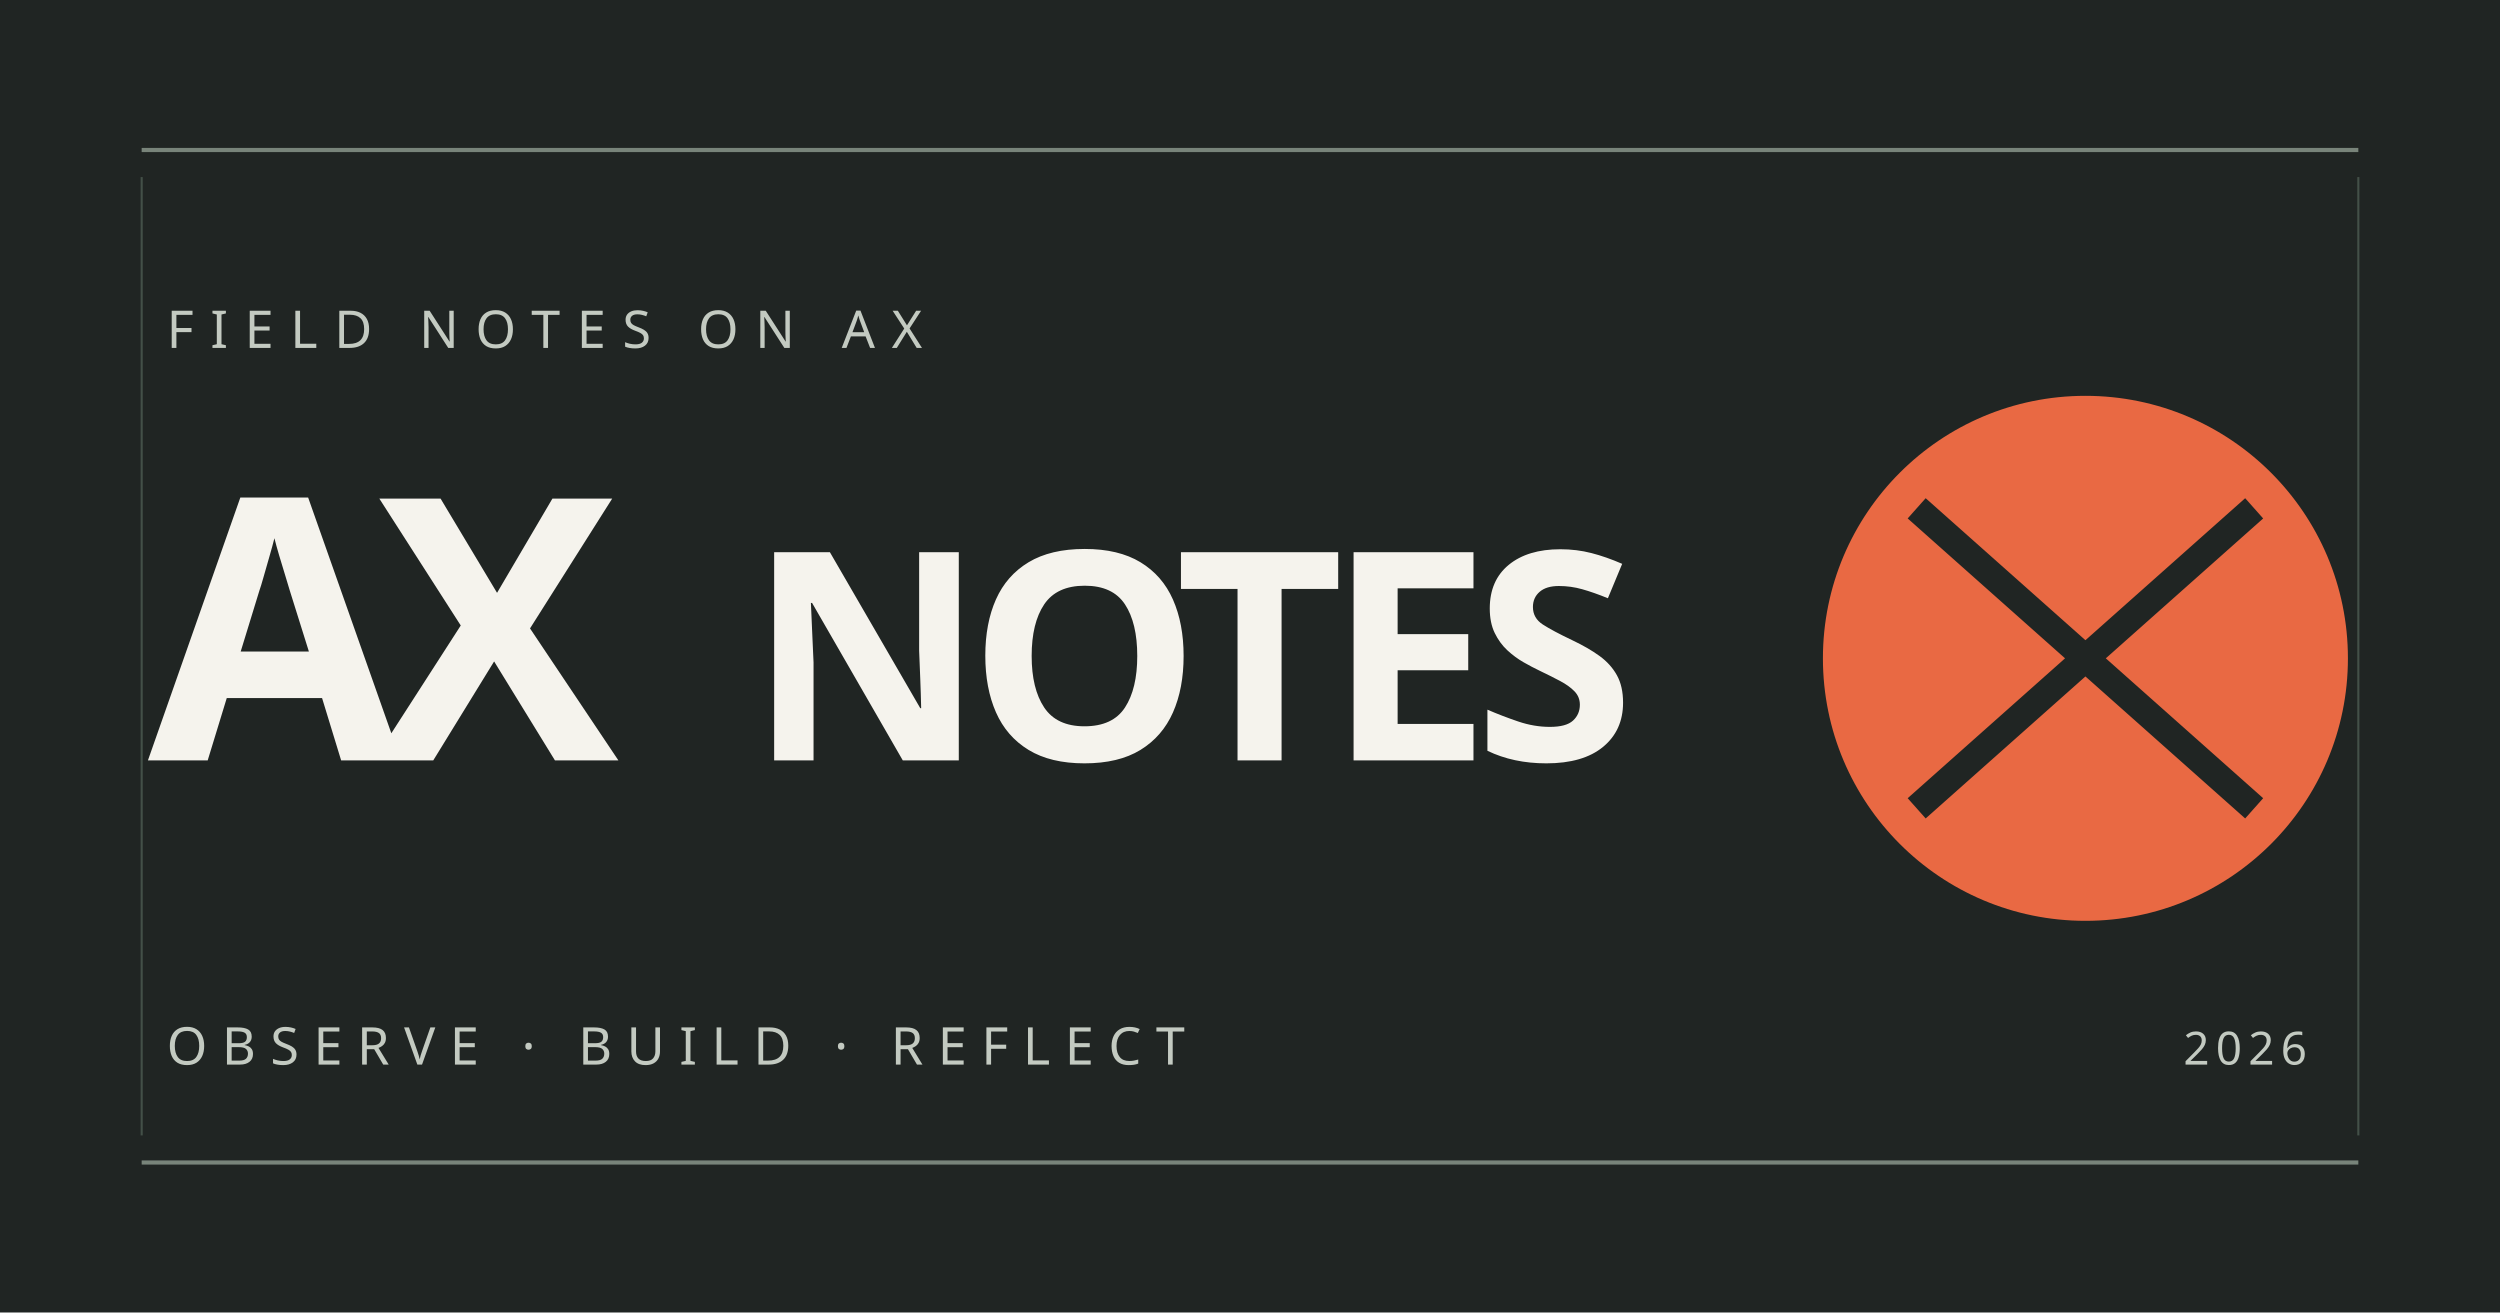
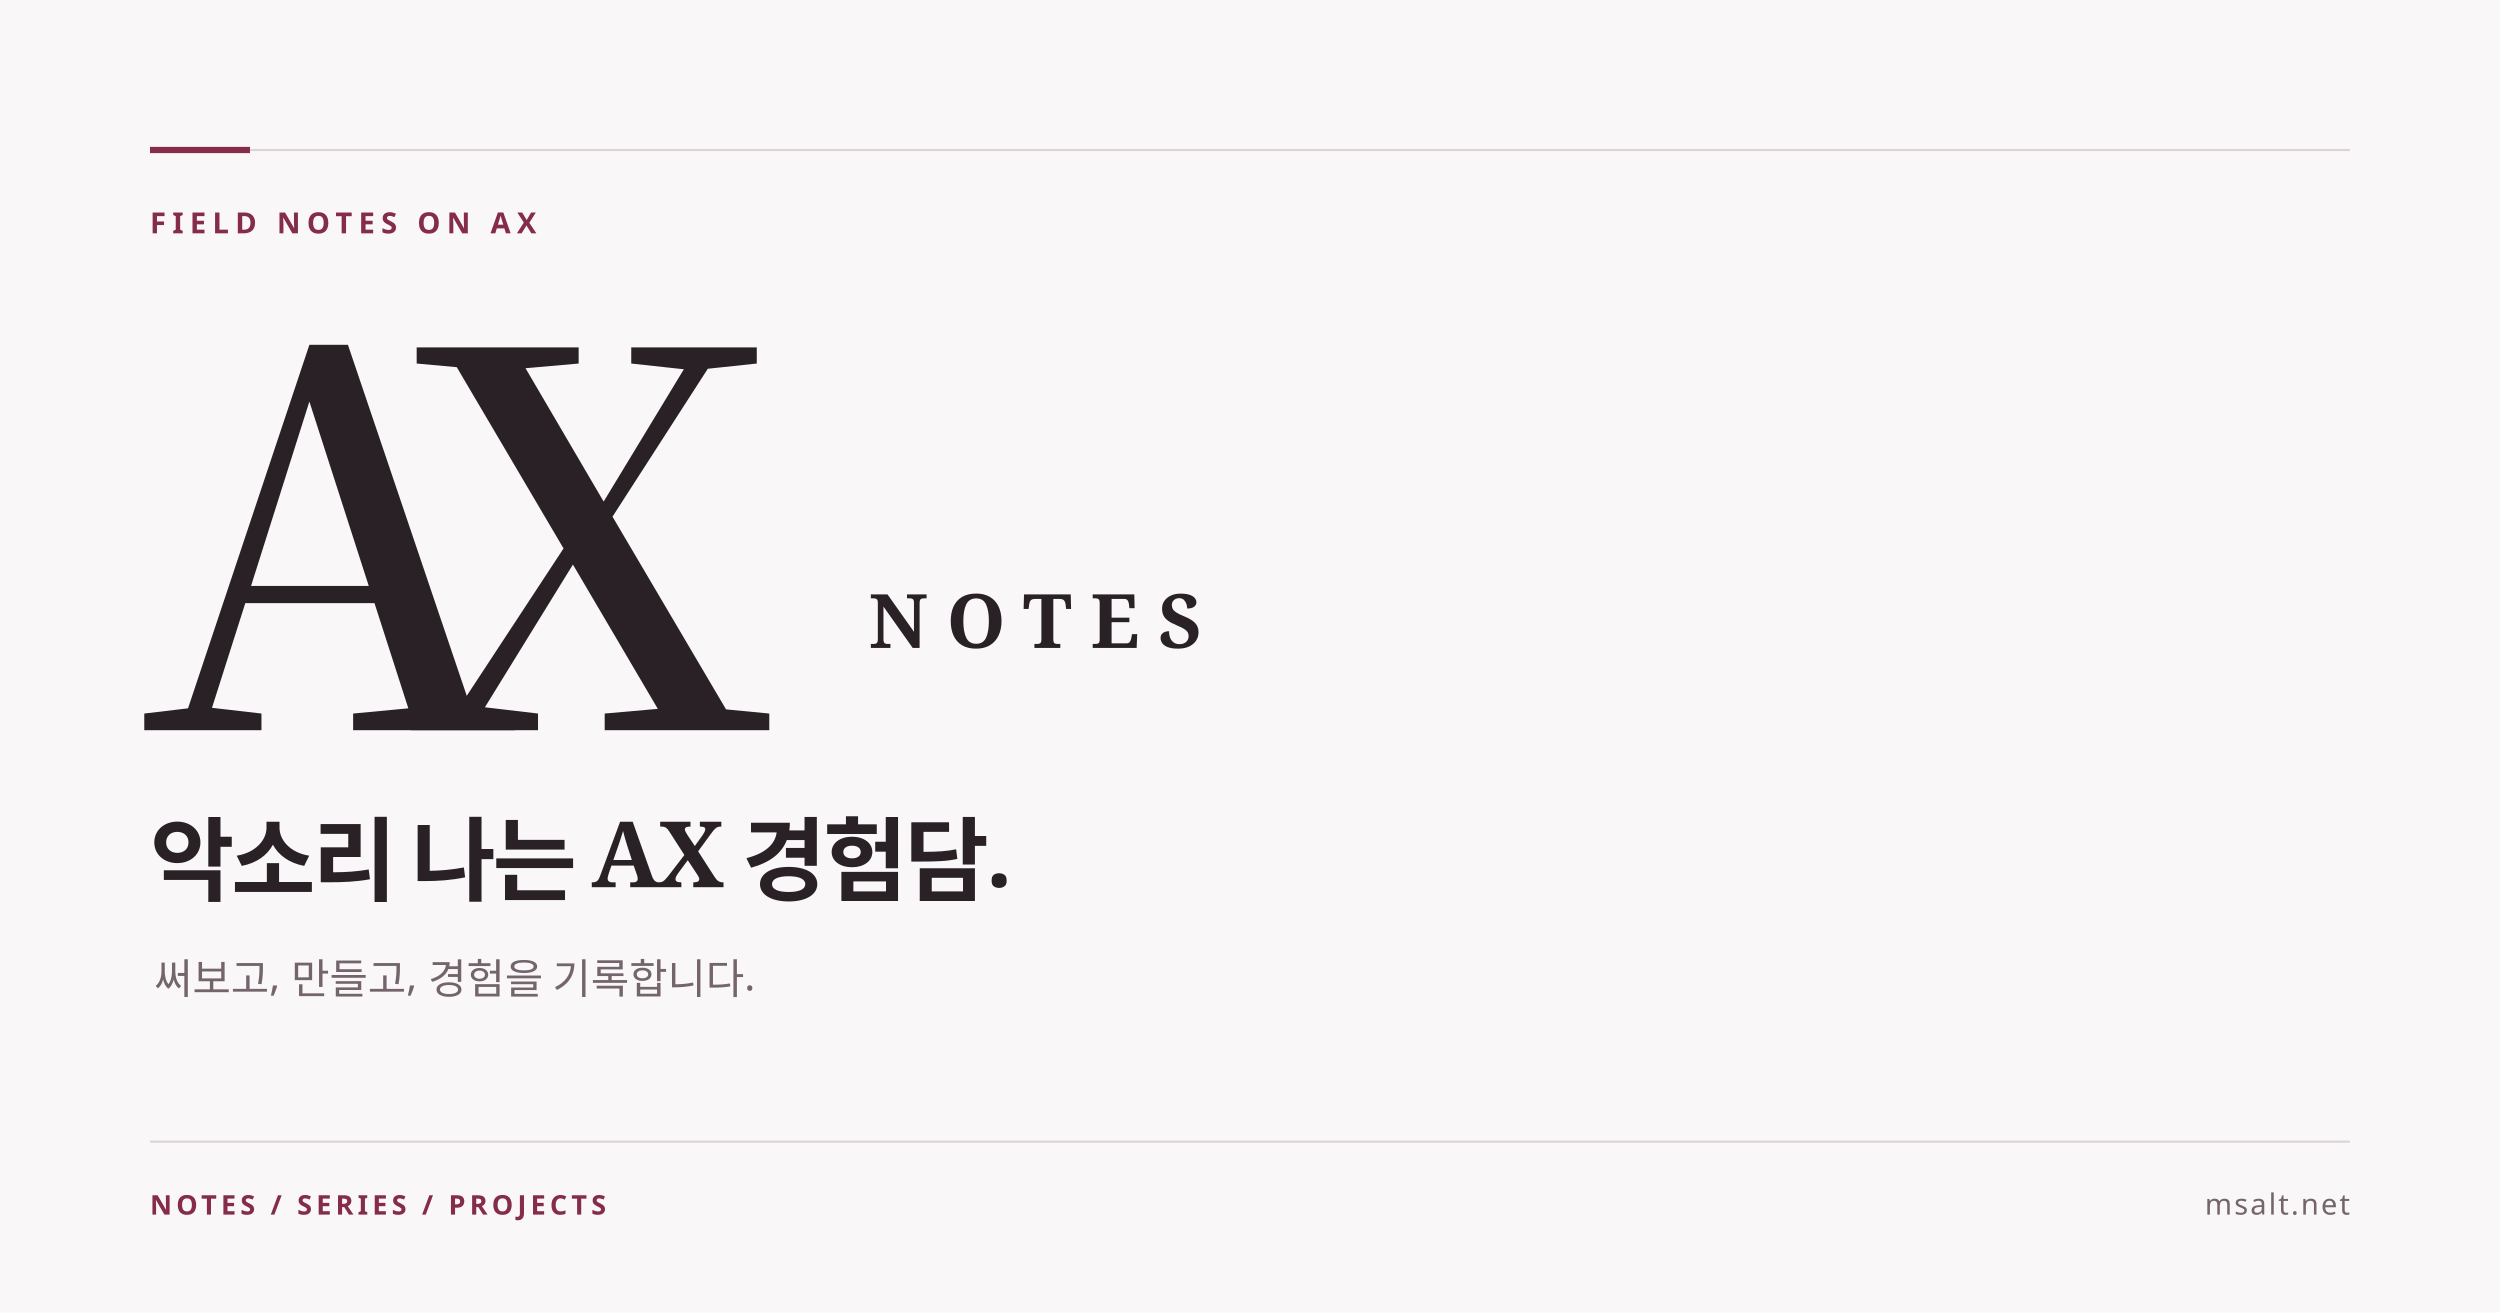
<svg xmlns="http://www.w3.org/2000/svg" width="1200" height="630" viewBox="0 0 1200 630">
-   <rect width="1200" height="630" fill="#202523" />
-   <path d="M68 72H1132M68 558H1132" stroke="#78847a" stroke-width="2" />
-   <path d="M68 85V545M1132 85V545" stroke="#435048" stroke-width="1" />
-   <circle cx="1001" cy="316" r="126" fill="#e96943" />
-   <path d="M920 388L1082 244M920 244L1082 388" stroke="#202523" stroke-width="13" />
-   <text x="80" y="167" fill="#c3cac1" font-family="sans-serif" font-size="25" letter-spacing="8">FIELD NOTES ON AX</text>
-   <text x="71" y="365" fill="#f5f3ed" font-family="sans-serif" font-size="176" font-weight="700" letter-spacing="-13">AX</text>
-   <text x="359" y="365" fill="#f5f3ed" font-family="sans-serif" font-size="140" font-weight="700" letter-spacing="-8">NOTES</text>
-   <text x="80" y="511" fill="#c3cac1" font-family="sans-serif" font-size="25" letter-spacing="7">OBSERVE · BUILD · REFLECT</text>
-   <text x="1048" y="511" fill="#c3cac1" font-family="sans-serif" font-size="22" letter-spacing="3">2026</text>
+   <rect width="1200" height="630" fill="#faf7f8" />
+   <path d="M72 72H1128" stroke="#ddd2d7" />
+   <path d="M72 72H120" stroke="#842c48" stroke-width="3" />
+   <text x="72" y="112" fill="#842c48" font-family="IBM Plex Sans KR, sans-serif" font-size="14" font-weight="600" letter-spacing="3">FIELD NOTES ON AX</text>
+   <svg x="64" y="163" width="310" height="190" viewBox="0 0 1240 760" fill="#292126">
+     <path d="M13 0L13 32L97 42L330 740L404 740L641 40L725 32L725 0L414 0L414 32L520 42L455 244L207 244L143 43L238 32L238 0ZM444 277L330 631L218 277Z" transform="translate(8 750) scale(1 -1)" />
+     <path d="M13 0L13 32L105 43L306 349L101 697L24 704L24 735L335 735L335 704L233 695L383 439L537 693L436 704L436 735L677 735L677 704L583 694L400 410L618 40L701 32L701 0L385 0L385 32L487 41L324 318L155 44L257 32L257 0Z" transform="translate(520 750) scale(1 -1)" />
+   </svg>
+   <text x="417" y="311" fill="#292126" font-family="Noto Serif KR, Georgia, serif" font-size="36" font-weight="600" letter-spacing="9">NOTES</text>
+   <text x="72" y="429" fill="#292126" font-family="Noto Serif KR, serif" font-size="44" font-weight="600" letter-spacing="-1.5">악소리 나는 AX 경험담.</text>
+   <text x="74" y="477" fill="#74656d" font-family="IBM Plex Sans KR, sans-serif" font-size="20">써보고, 만들고, 경험을 기록합니다.</text>
+   <path d="M72 548H1128" stroke="#ddd2d7" />
+   <text x="72" y="583" fill="#842c48" font-family="IBM Plex Sans KR, sans-serif" font-size="13" font-weight="600" letter-spacing="2">NOTES / SERIES / PROJECTS</text>
+   <text x="1128" y="583" text-anchor="end" fill="#74656d" font-family="IBM Plex Sans KR, sans-serif" font-size="14" letter-spacing="1">msalt.net</text>
</svg>
